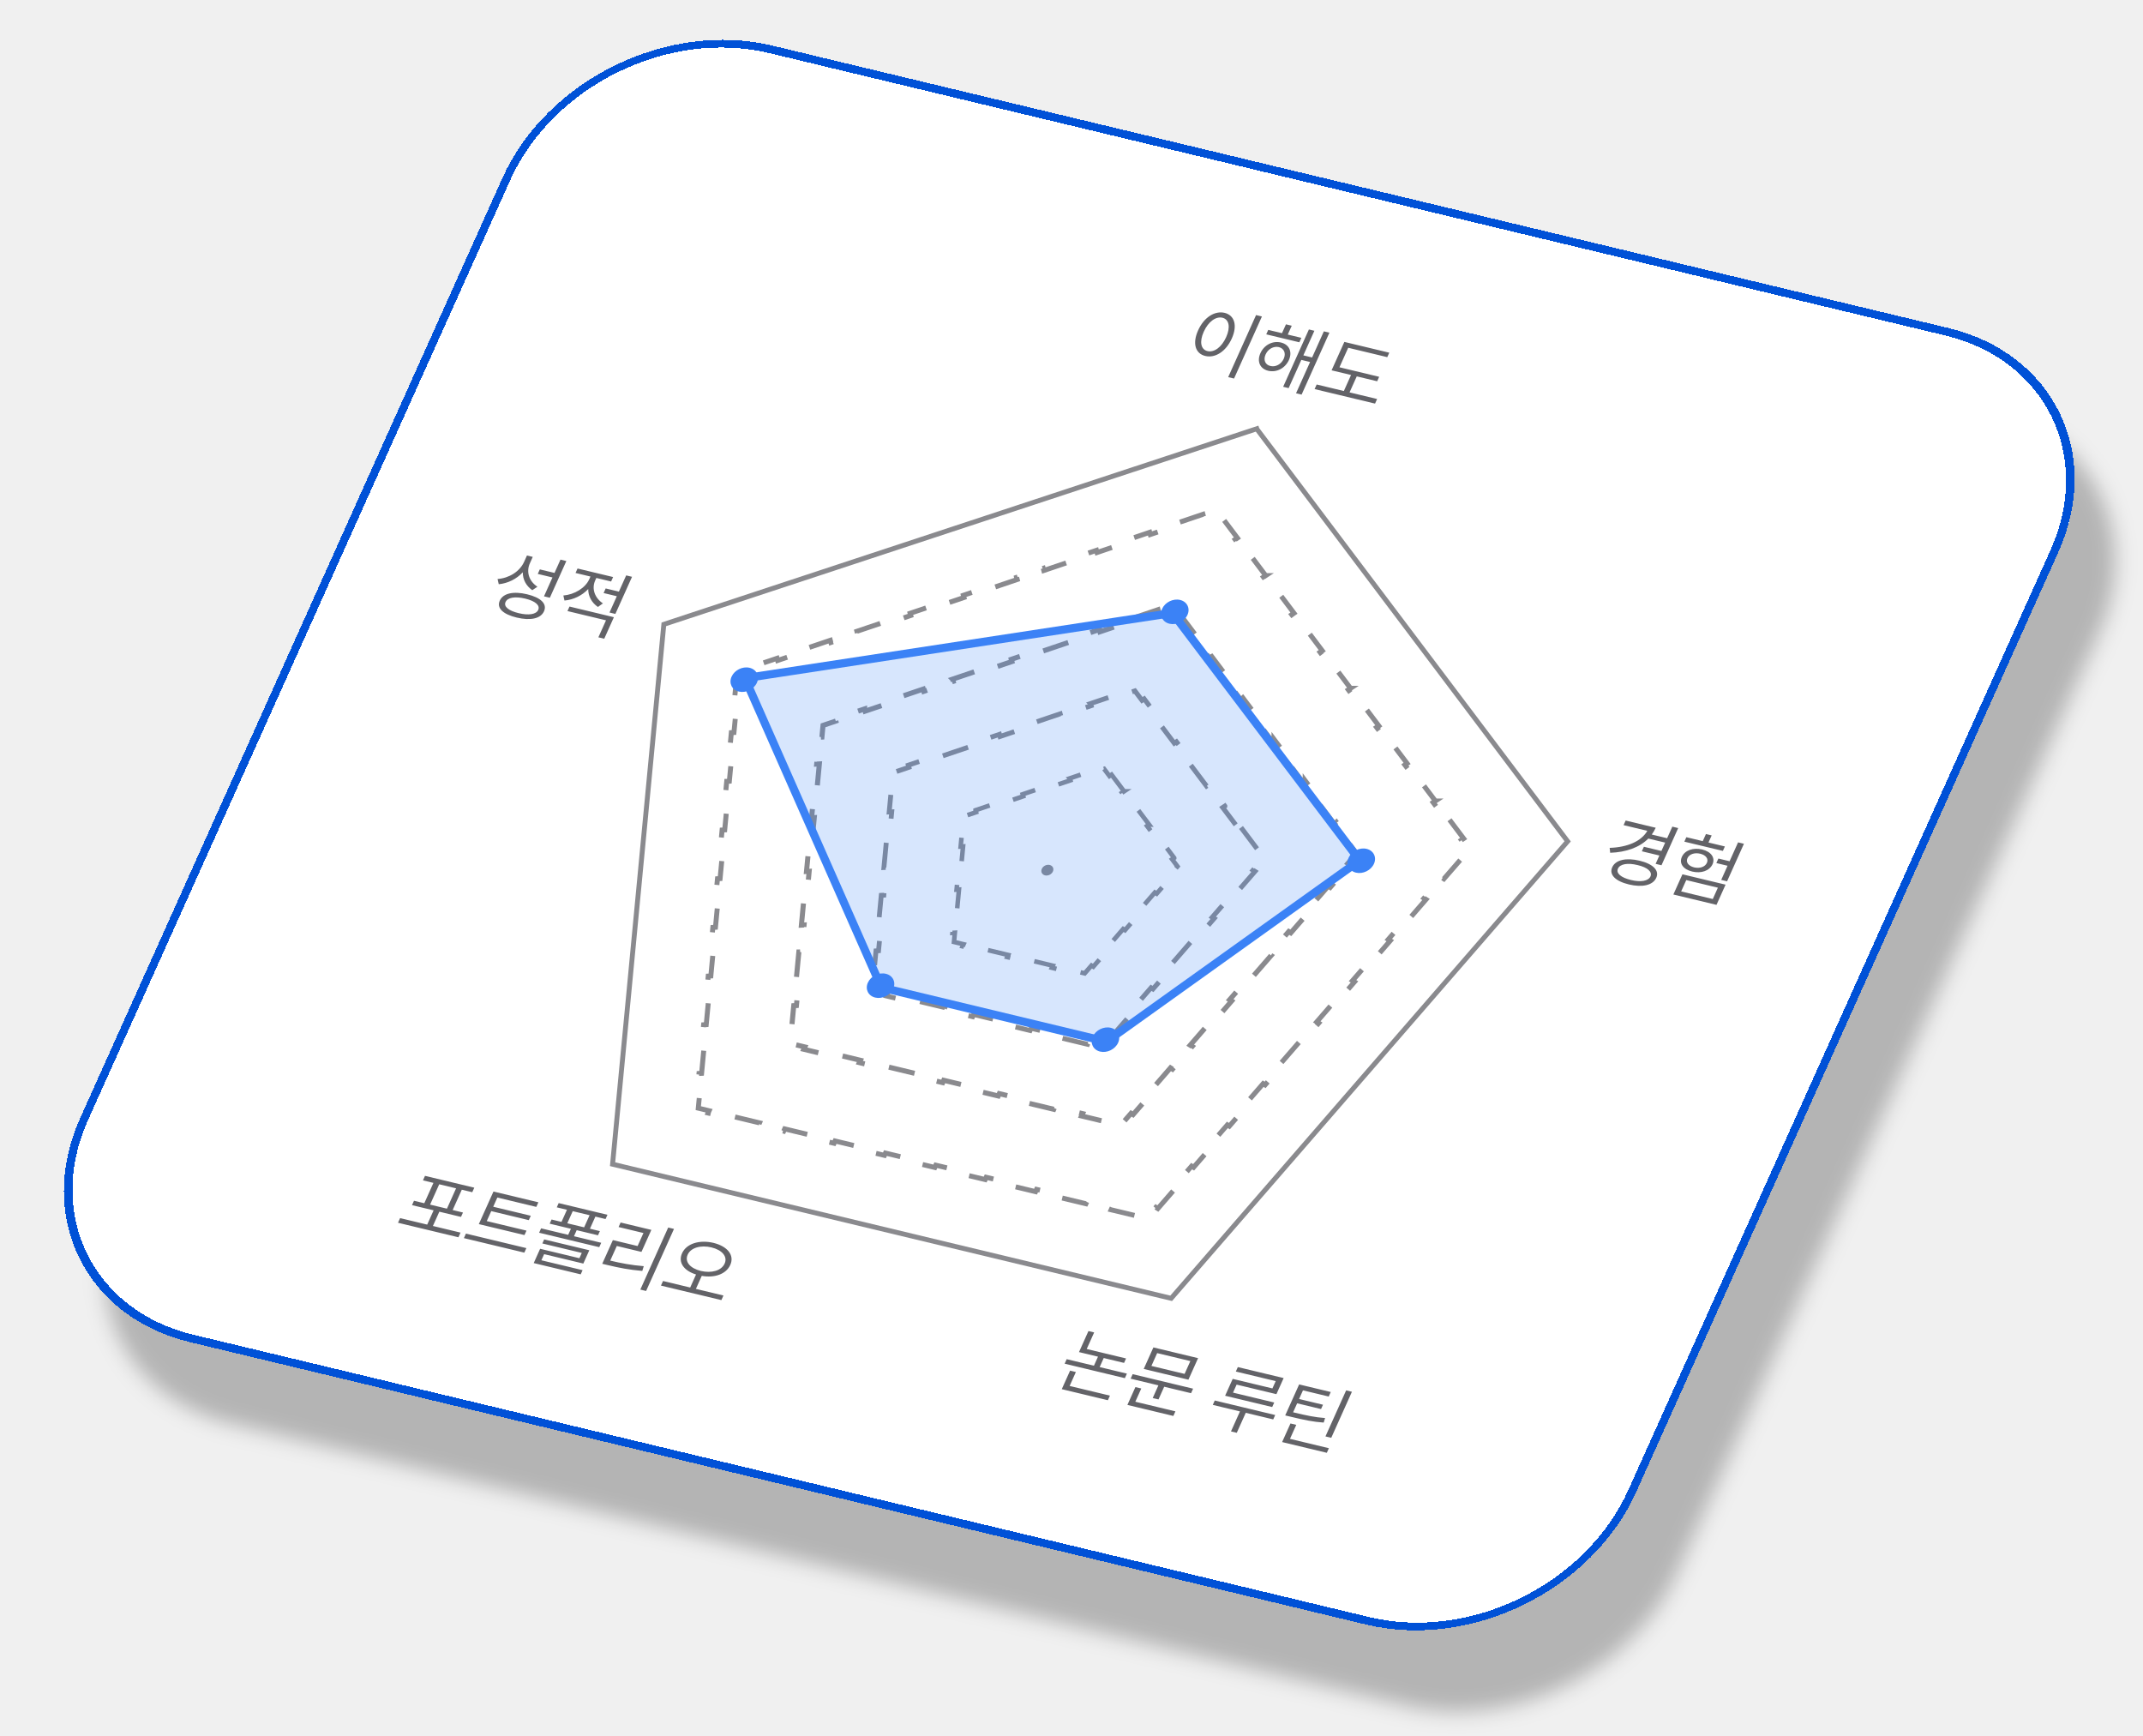
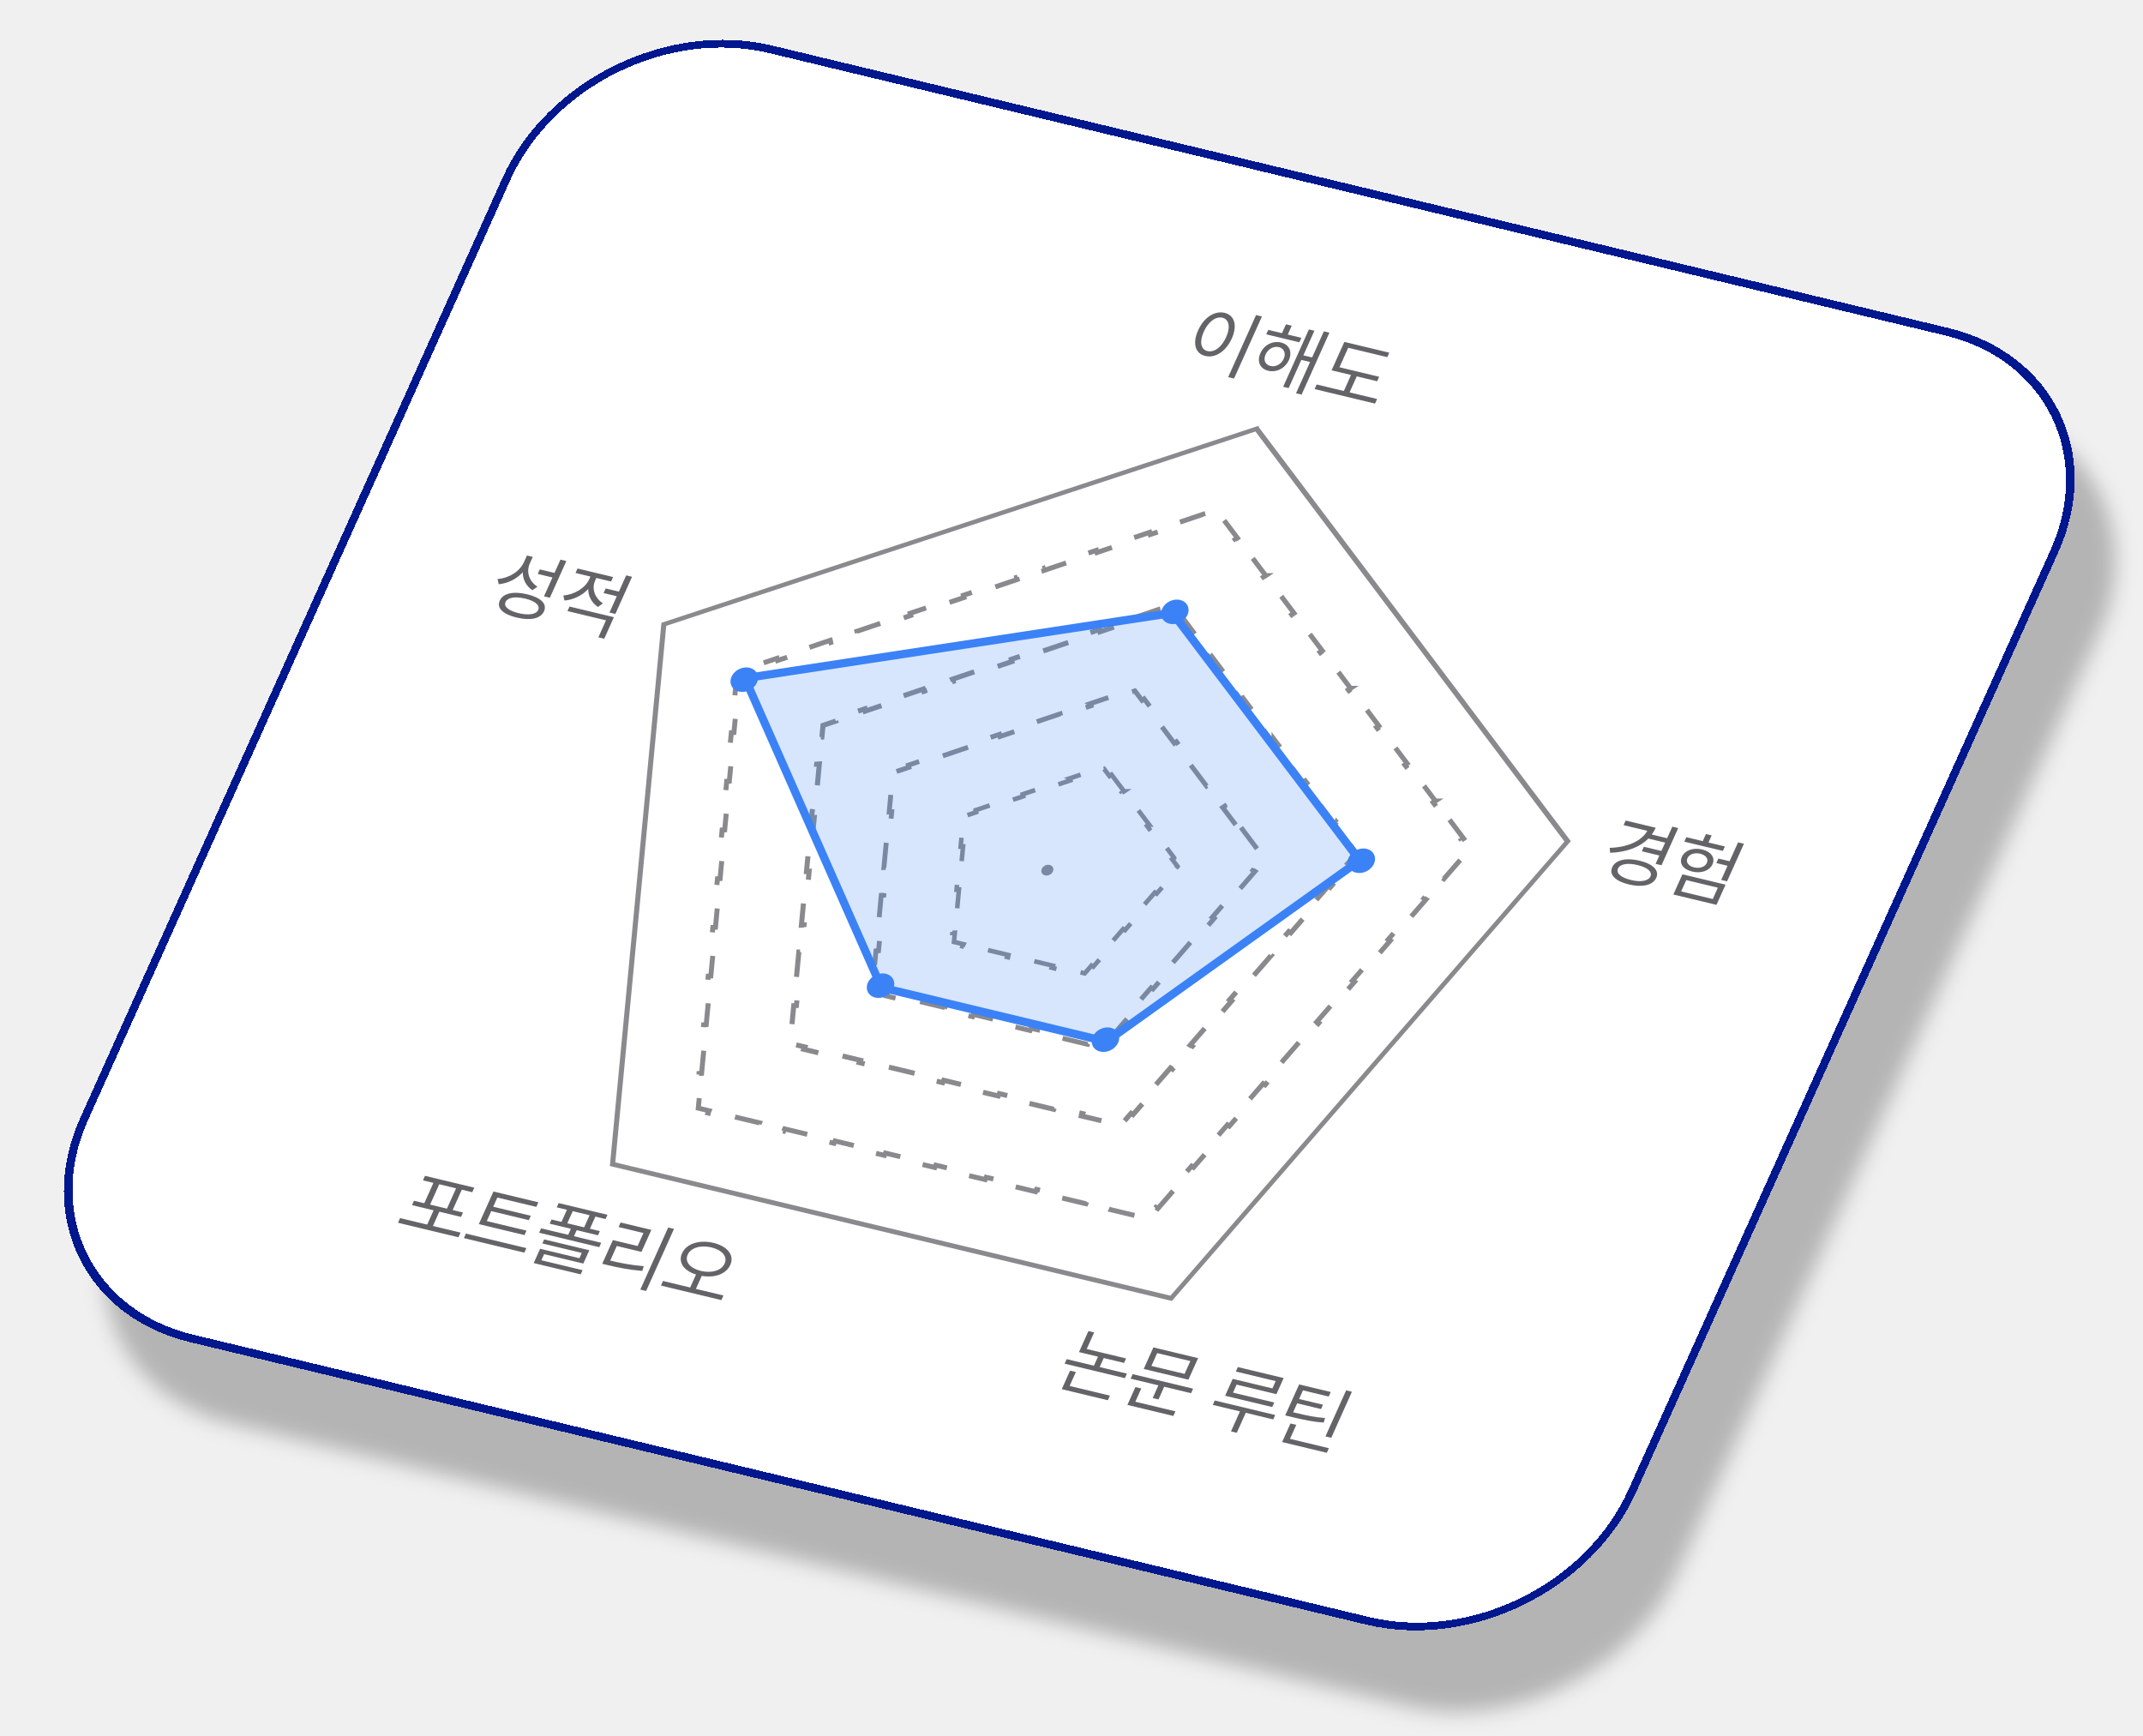
<svg xmlns="http://www.w3.org/2000/svg" width="421" height="341" viewBox="0 0 421 341" fill="none">
-   <g filter="url(#filter0_d_855_4927)">
+   <g filter="url(#filter0_d_1312_3624)">
    <rect width="314.4" height="279.2" rx="38.4" transform="matrix(0.97237 0.233445 -0.409764 0.912192 114.406 0)" fill="white" shape-rendering="crispEdges" />
-     <rect x="0.45" y="0.917" width="312.8" height="277.6" rx="37.6" transform="matrix(0.97237 0.233445 -0.409764 0.912192 114.794 -0.0245931)" stroke="#0051D7" stroke-width="1.6" shape-rendering="crispEdges" />
-     <path d="M247.364 84.066L130.413 122.642L120.343 228.69L230.079 255.035L307.97 165.27L246.922 84.283" stroke="#3C3C43" stroke-opacity="0.6" stroke-width="0.96" />
-     <path d="M284.761 161.03L287.539 164.719L287.1 165.013L288.295 166.6L286.784 168.343L287.172 168.588L283.66 172.636L283.271 172.39L279.759 176.438L280.147 176.684L276.635 180.732L276.247 180.486L272.734 184.533L273.123 184.779L269.61 188.827L269.222 188.581L265.71 192.629L266.098 192.875L262.586 196.922L262.197 196.677L258.685 200.725L259.073 200.971L255.561 205.019L255.173 204.772L251.66 208.82L252.049 209.066L248.536 213.114L248.148 212.868L244.636 216.916L245.024 217.162L241.512 221.21L241.124 220.963L237.611 225.012L238 225.256L234.487 229.305L234.099 229.06L230.587 233.108L230.975 233.353L227.463 237.401L227.074 237.155L225.562 238.897L223.433 238.386L223.233 238.83L218.285 237.643L218.484 237.198L213.536 236.01L213.336 236.455L208.388 235.267L208.588 234.822L203.639 233.634L203.44 234.079L198.492 232.891L198.691 232.446L193.743 231.258L193.543 231.703L188.595 230.515L188.795 230.07L183.846 228.882L183.647 229.327L178.698 228.139L178.898 227.694L173.95 226.506L173.75 226.951L168.801 225.763L169.001 225.318L164.052 224.13L163.853 224.575L158.904 223.387L159.104 222.942L154.156 221.754L153.956 222.199L149.008 221.011L149.208 220.566L144.259 219.378L144.06 219.823L139.111 218.635L139.311 218.19L137.181 217.679L137.377 215.62L136.864 215.649L137.319 210.867L137.83 210.839L138.285 206.056L137.773 206.085L138.226 201.304L138.739 201.274L139.193 196.493L138.681 196.521L139.135 191.739L139.647 191.71L140.101 186.928L139.588 186.958L140.043 182.175L140.556 182.146L141.009 177.364L140.497 177.393L140.95 172.612L141.464 172.582L141.918 167.8L141.405 167.829L141.86 163.047L142.371 163.018L142.826 158.236L142.313 158.266L142.767 153.484L142.768 153.484L143.28 153.454L143.734 148.672L143.222 148.701L143.675 143.92L144.188 143.89L144.642 139.108L144.129 139.138L144.584 134.355L145.097 134.326L145.291 132.268L147.542 131.508L147.425 131.081L152.655 129.314L152.771 129.74L158 127.973L157.884 127.546L163.113 125.779L163.229 126.205L168.459 124.438L168.341 124.011L173.57 122.244L173.687 122.67L178.916 120.903L178.799 120.476L184.028 118.709L184.145 119.136L189.374 117.368L189.257 116.941L194.487 115.174L194.603 115.601L199.832 113.833L199.715 113.406L204.944 111.639L205.06 112.066L210.29 110.298L210.173 109.872L215.402 108.104L215.519 108.531L220.748 106.763L220.631 106.337L225.86 104.569L225.977 104.996L231.205 103.228L231.089 102.802L236.318 101.034L236.434 101.461L238.686 100.699L239.881 102.288L240.32 101.995L243.098 105.685L242.659 105.978L245.437 109.668L245.876 109.375L248.652 113.064L248.653 113.064L248.213 113.357L250.991 117.047L251.43 116.754L254.208 120.443L253.769 120.737L256.547 124.426L256.986 124.133L259.763 127.823L259.324 128.116L262.101 131.806L262.541 131.512L265.318 135.202L265.319 135.202L264.879 135.495L267.657 139.185L268.096 138.892L270.873 142.581L270.434 142.875L273.212 146.564L273.651 146.271L276.429 149.961L275.99 150.254L278.767 153.944L279.207 153.65L281.983 157.34L281.984 157.34L281.544 157.633L284.322 161.323L284.761 161.03Z" stroke="#3C3C43" stroke-opacity="0.6" stroke-width="0.974" stroke-dasharray="5.19 5.19" />
-     <path d="M231.466 121.129L231.915 120.83L231.915 120.829L234.977 124.898L234.978 124.898L234.529 125.197L237.591 129.266L238.04 128.967L238.041 128.966L241.104 133.034L241.104 133.035L240.655 133.334L243.717 137.402L244.166 137.104L244.167 137.103L247.229 141.171L247.229 141.172L246.78 141.471L249.843 145.539L250.292 145.24L250.292 145.239L253.355 149.308L253.355 149.309L252.905 149.608L255.968 153.676L256.417 153.377L256.417 153.376L259.48 157.445L259.48 157.446L259.031 157.745L262.093 161.813L262.543 161.514L262.544 161.513L265.606 165.582L265.605 165.583L265.156 165.882L266.49 167.653L264.804 169.598L265.2 169.848L261.327 174.312L260.931 174.061L257.058 178.525L257.455 178.774L253.582 183.238L253.185 182.988L249.312 187.452L249.709 187.702L245.836 192.164L245.438 191.915L241.567 196.378L241.962 196.628L238.09 201.092L237.693 200.841L233.821 205.305L234.217 205.554L230.344 210.018L229.947 209.768L226.074 214.232L226.471 214.481L222.598 218.944L222.202 218.695L220.514 220.639L218.138 220.068L217.934 220.522L212.478 219.212L212.681 218.758L207.225 217.448L207.021 217.902L201.565 216.592L201.769 216.138L196.312 214.829L196.109 215.282L190.653 213.972L190.856 213.519L185.4 212.209L185.196 212.662L179.74 211.352L179.944 210.899L174.487 209.589L174.284 210.042L168.826 208.732L169.03 208.279L163.574 206.969L163.37 207.422L157.914 206.112L158.118 205.659L155.742 205.088L155.959 202.792L155.437 202.821L155.436 202.821L155.936 197.548L156.459 197.519L156.96 192.245L156.438 192.274L156.938 187.002L156.939 187.002L157.461 186.972L157.962 181.699L157.439 181.729L157.94 176.456L158.463 176.426L158.963 171.154L158.44 171.183L158.941 165.91L159.464 165.881L159.965 160.608L159.442 160.636L159.942 155.364L160.465 155.335L160.966 150.062L160.443 150.091L160.943 144.819L161.467 144.789L161.685 142.491L164.196 141.643L164.077 141.208L164.076 141.207L169.843 139.258L169.843 139.259L169.962 139.694L175.728 137.746L175.608 137.31L175.608 137.309L181.375 135.361L181.494 135.796L187.26 133.848L187.141 133.412L187.14 133.411L192.906 131.463L193.026 131.898L198.791 129.95L198.672 129.515L204.437 127.565L204.438 127.566L204.557 128L210.323 126.052L210.203 125.617L215.969 123.667L215.969 123.668L216.088 124.103L221.855 122.154L221.736 121.719L227.5 119.77L227.621 120.206L230.131 119.356L231.466 121.129Z" stroke="#3C3C43" stroke-opacity="0.6" stroke-width="0.994" stroke-dasharray="5.18 5.18" />
-     <path d="M243.8 162.547L246.97 166.757L246.54 167.044L247.935 168.898L246.17 170.932L246.551 171.173L242.543 175.79L242.163 175.552L238.154 180.17L238.534 180.41L234.526 185.029L234.147 184.79L230.138 189.409L230.518 189.648L226.51 194.268L226.13 194.028L222.122 198.648L222.502 198.887L218.494 203.505L218.114 203.267L216.349 205.301L213.862 204.704L213.667 205.138L208.02 203.783L208.215 203.348L202.569 201.992L202.373 202.427L196.726 201.071L196.922 200.637L191.274 199.281L191.079 199.716L185.432 198.36L185.627 197.925L179.981 196.57L179.786 197.004L174.139 195.649L174.334 195.214L171.847 194.617L172.075 192.214L171.575 192.241L172.092 186.785L172.593 186.757L173.112 181.3L172.61 181.328L173.129 175.87L173.63 175.843L174.148 170.386L173.647 170.413L174.166 164.956L174.667 164.928L175.184 159.472L174.684 159.499L175.201 154.042L175.703 154.015L175.931 151.611L178.559 150.723L178.444 150.306L184.411 148.289L184.526 148.706L190.493 146.689L190.378 146.272L190.378 146.271L196.346 144.255L196.46 144.672L202.427 142.656L202.313 142.238L202.312 142.237L208.28 140.221L208.394 140.638L214.361 138.622L214.247 138.204L214.246 138.203L220.213 136.187L220.214 136.188L220.329 136.604L222.956 135.716L224.352 137.57L224.781 137.284L227.951 141.494L227.522 141.781L230.691 145.991L231.121 145.705L234.291 149.916L234.292 149.916L233.861 150.202L237.031 154.412L237.46 154.126L240.631 158.336L240.631 158.337L240.201 158.623L243.37 162.834L243.8 162.547Z" stroke="#3C3C43" stroke-opacity="0.6" stroke-width="0.953" stroke-dasharray="5.23 5.23" />
-     <path d="M217.962 152.443L218.366 152.174L220.827 155.445L220.828 155.445L220.424 155.714L222.886 158.983L223.289 158.714L225.752 161.984L225.751 161.984L225.347 162.254L227.809 165.523L228.213 165.255L228.214 165.254L230.675 168.523L230.675 168.524L230.271 168.793L231.324 170.192L229.992 171.728L230.349 171.952L227.236 175.54L226.88 175.315L223.766 178.902L224.123 179.128L221.01 182.714L220.653 182.49L217.541 186.077L217.897 186.302L214.785 189.889L214.428 189.664L213.096 191.199L211.219 190.749L211.036 191.157L206.651 190.104L206.834 189.696L202.449 188.643L202.266 189.051L197.88 187.998L198.063 187.59L193.678 186.538L193.495 186.946L189.109 185.893L189.293 185.485L187.415 185.034L187.588 183.22L187.117 183.247L187.519 179.009L187.991 178.982L188.392 174.745L187.923 174.771L187.922 174.771L188.324 170.533L188.795 170.506L189.198 166.268L188.727 166.294L189.13 162.057L189.6 162.03L189.771 160.216L191.755 159.547L191.648 159.155L191.648 159.154L196.281 157.588L196.282 157.589L196.389 157.98L201.024 156.414L200.916 156.022L205.55 154.454L205.551 154.455L205.658 154.847L210.292 153.281L210.185 152.889L210.184 152.888L214.819 151.323L214.927 151.715L216.909 151.044L217.962 152.443Z" stroke="#3C3C43" stroke-opacity="0.6" stroke-width="0.895" stroke-dasharray="5.12 5.12" />
-     <circle cx="1.12" cy="1.12" r="1.12" transform="matrix(0.97237 0.233445 -0.409764 0.912192 205.128 169.646)" fill="#3C3C43" fill-opacity="0.6" />
-     <path d="M247.91 62.167L242.433 74.359L241.281 74.082L246.758 61.891L247.91 62.167ZM240.587 61.455C242.506 61.931 243.154 63.906 241.992 66.492C240.831 69.078 238.707 70.387 236.782 69.925C234.842 69.459 234.209 67.488 235.37 64.902C236.532 62.316 238.641 61.003 240.587 61.455ZM240.156 62.413C238.852 62.115 237.37 63.184 236.479 65.168C235.588 67.152 235.914 68.656 237.212 68.967C238.51 69.279 239.993 68.21 240.884 66.226C241.775 64.242 241.448 62.738 240.156 62.413ZM255.656 66.362L255.263 67.237L248.758 65.676L249.151 64.8L251.849 65.448L252.63 63.71L253.768 63.983L252.987 65.721L255.656 66.362ZM251.641 67.277C253.275 67.67 253.926 69.099 253.215 70.717C252.469 72.342 250.78 73.225 249.146 72.833C247.527 72.444 246.883 71.001 247.614 69.373C248.339 67.758 250.022 66.889 251.641 67.277ZM251.236 68.18C250.209 67.949 249.114 68.55 248.635 69.618C248.149 70.699 248.543 71.657 249.57 71.889C250.6 72.151 251.708 71.553 252.194 70.472C252.673 69.405 252.265 68.443 251.236 68.18ZM261.168 65.35L255.704 77.515L254.61 77.252L257.37 71.108L255.649 70.695L253.159 76.237L252.08 75.978L257.138 64.717L258.218 64.976L256.048 69.806L257.769 70.219L260.074 65.088L261.168 65.35ZM270.944 74.019L270.551 74.894L266.54 73.931L265.126 77.079L270.538 78.378L270.132 79.281L258.259 76.43L258.665 75.527L264.003 76.809L265.417 73.662L261.595 72.744L264.103 67.162L272.927 69.28L272.534 70.156L264.862 68.314L263.141 72.145L270.944 74.019Z" fill="#3C3C43" fill-opacity="0.8" />
-     <path d="M329.688 162.66L326.405 169.967L325.253 169.69L325.991 168.048L322.548 167.222L322.948 166.332L326.39 167.159L327.128 165.517L323.817 164.722C322.085 166.474 319.443 167.408 316.324 167.516L316.224 166.552C319.753 166.429 322.438 165.255 323.625 163.206L318.958 162.085L319.364 161.182L325.271 162.6C325.056 163.079 324.792 163.523 324.496 163.93L327.515 164.655L328.535 162.383L329.688 162.66ZM322.106 169.071C324.731 169.701 326.03 170.983 325.378 172.433C324.72 173.897 322.635 174.367 320.01 173.737C317.355 173.099 316.071 171.821 316.729 170.357C317.38 168.907 319.451 168.434 322.106 169.071ZM321.718 169.933C319.77 169.45 318.264 169.71 317.852 170.627C317.44 171.543 318.449 172.392 320.403 172.861C322.328 173.323 323.814 173.074 324.24 172.16C324.638 171.24 323.65 170.381 321.718 169.933ZM342.602 165.745L339.289 173.12L338.137 172.844L339.384 170.066L337.182 169.537L337.582 168.648L339.784 169.177L341.45 165.469L342.602 165.745ZM338.994 173.777L337.211 177.745L328.737 175.711L330.52 171.743L338.994 173.777ZM331.27 172.878L330.268 175.108L336.482 176.6L337.484 174.37L331.27 172.878ZM338.859 166.272L338.466 167.147L330.896 165.33L331.289 164.454L334.513 165.228L335.14 163.832L336.263 164.102L335.636 165.498L338.859 166.272ZM334.391 166.866C336.156 167.29 336.996 168.477 336.439 169.753C335.834 171.063 334.207 171.627 332.442 171.204C330.677 170.78 329.825 169.62 330.415 168.307C330.987 167.034 332.626 166.443 334.391 166.866ZM334.016 167.701C332.893 167.431 331.859 167.79 331.509 168.569C331.146 169.377 331.694 170.1 332.811 170.383C333.94 170.639 334.968 170.294 335.33 169.487C335.681 168.707 335.139 167.971 334.016 167.701Z" fill="#3C3C43" fill-opacity="0.8" />
-     <path d="M221.219 266.846L220.826 267.722L216.83 266.763L216.031 268.541L221.383 269.827L220.984 270.716L209.155 267.876L209.555 266.987L214.907 268.272L215.706 266.493L211.973 265.597L213.829 261.464L214.952 261.734L213.489 264.991L221.219 266.846ZM218.052 274.15L217.646 275.053L208.588 272.879L210.223 269.239L211.361 269.512L210.132 272.249L218.052 274.15ZM234.388 272.782L233.989 273.671L228.709 272.404L227.59 274.894L226.453 274.621L227.571 272.131L222.116 270.821L222.516 269.932L234.388 272.782ZM235.369 266.787L233.469 271.015L224.689 268.907L226.588 264.679L235.369 266.787ZM227.33 265.797L226.199 268.315L232.719 269.88L233.85 267.362L227.33 265.797ZM230.916 277.239L230.51 278.142L221.482 275.974L223.055 272.471L224.208 272.748L223.04 275.348L230.916 277.239ZM252.177 270.701L250.757 273.862L242.939 271.985L242.232 273.559L250.327 275.502L249.927 276.391L240.68 274.171L242.168 270.86L249.971 272.733L250.616 271.297L242.784 269.416L243.177 268.541L252.177 270.701ZM250.517 277.958L250.129 278.82L244.733 277.524L242.969 281.451L241.831 281.178L243.595 277.251L238.257 275.969L238.644 275.107L250.517 277.958ZM265.592 273.391L261.529 282.436L260.391 282.163L264.454 273.118L265.592 273.391ZM261.064 284.477L260.659 285.38L251.878 283.272L253.519 279.618L254.657 279.892L253.422 282.642L261.064 284.477ZM261.434 273.439L261.034 274.328L255.973 273.113L255.211 274.81L259.907 275.938L259.526 276.786L254.83 275.658L254.037 277.423C256.801 278.087 258.354 278.407 260.316 278.552L260.046 279.442C258.008 279.302 256.394 278.975 253.535 278.288L252.485 278.036L255.22 271.947L261.434 273.439Z" fill="#3C3C43" fill-opacity="0.8" />
-     <path d="M90.474 242.127L90.062 243.044L78.189 240.193L78.601 239.277L83.925 240.555L85.185 237.75L80.941 236.731L81.328 235.869L83.355 236.355L85.15 232.36L83.093 231.866L83.493 230.977L93.178 233.302L92.778 234.191L90.722 233.698L88.927 237.693L90.954 238.18L90.567 239.042L86.308 238.019L85.048 240.824L90.474 242.127ZM84.493 236.629L87.804 237.423L89.598 233.428L86.287 232.633L84.493 236.629ZM103.431 241.736L103.037 242.612L94.067 240.458L96.944 234.055L105.768 236.173L105.362 237.076L97.705 235.238L96.894 237.044L104.274 238.816L103.887 239.678L96.506 237.906L95.627 239.863L103.431 241.736ZM103.407 245.171L103.007 246.061L91.134 243.21L91.534 242.321L103.407 245.171ZM119.337 238.627L118.963 239.462L116.964 238.982L115.895 241.363L117.849 241.832L117.481 242.653L113.294 241.648L112.76 242.839L118.113 244.124L117.725 244.986L105.911 242.15L106.298 241.288L111.622 242.566L112.157 241.375L107.985 240.374L108.354 239.553L110.309 240.022L111.378 237.641L109.38 237.161L109.755 236.327L119.337 238.627ZM115.772 245.593L114.598 248.207L106.897 246.358L106.356 247.562L114.451 249.505L114.082 250.326L104.85 248.11L106.11 245.305L113.825 247.157L114.293 246.117L106.548 244.258L106.904 243.464L115.772 245.593ZM111.446 240.295L114.757 241.09L115.827 238.709L112.516 237.914L111.446 240.295ZM132.408 241.402L126.931 253.593L125.794 253.32L131.27 241.128L132.408 241.402ZM127.96 241.592L126.017 245.916L121.175 244.753L119.884 247.626C122.035 248.143 123.993 248.514 126.469 248.722L126.18 249.653C123.628 249.435 121.623 249.044 119.391 248.508L118.312 248.249L120.401 243.597L125.258 244.763L126.408 242.205L121.522 241.031L121.921 240.142L127.96 241.592ZM140.161 244.142C142.911 244.818 144.33 246.553 143.469 248.468C142.655 250.281 140.393 251.072 137.863 250.624L136.714 253.183L142.125 254.482L141.719 255.385L129.847 252.535L130.252 251.631L135.591 252.913L136.74 250.354C134.35 249.614 133.177 247.998 133.988 246.192C134.849 244.277 137.398 243.494 140.161 244.142ZM139.761 245.031C137.661 244.527 135.712 245.09 135.097 246.458C134.464 247.868 135.59 249.138 137.684 249.656C139.79 250.147 141.727 249.611 142.361 248.202C142.975 246.834 141.862 245.536 139.761 245.031Z" fill="#3C3C43" fill-opacity="0.8" />
-     <path d="M104.113 110.611C103.318 112.346 103.942 114.193 105.583 115.254L104.566 115.935C103.364 115.085 102.683 113.83 102.707 112.411C101.491 113.733 99.792 114.584 97.982 114.763L97.749 113.737C100.042 113.56 102.094 112.264 102.957 110.379L103.523 109.12L104.66 109.394L104.113 110.611ZM111.26 110.205L108.021 117.416L106.869 117.139L108.534 113.431L105.646 112.738L106.046 111.848L108.934 112.542L110.108 109.928L111.26 110.205ZM103.558 116.739C106.257 117.386 107.53 118.617 106.872 120.081C106.221 121.531 104.204 121.956 101.505 121.309C98.807 120.661 97.528 119.444 98.179 117.994C98.837 116.53 100.86 116.091 103.558 116.739ZM103.177 117.587C101.194 117.111 99.708 117.36 99.317 118.267C98.909 119.139 99.909 119.97 101.893 120.447C103.876 120.923 105.341 120.683 105.735 119.808C106.14 118.905 105.161 118.063 103.177 117.587ZM116.918 114.049C116.205 115.636 116.827 117.453 118.446 118.524L117.467 119.229C116.223 118.384 115.55 117.094 115.558 115.709C114.367 116.976 112.667 117.811 110.891 117.968L110.674 116.977C112.874 116.792 114.991 115.497 115.759 113.786L115.999 113.253L113.067 112.549L113.461 111.673L120.447 113.35L120.054 114.226L117.151 113.529L116.918 114.049ZM120.603 121.24L118.704 125.468L117.552 125.191L119.052 121.853L111.482 120.035L111.881 119.146L120.603 121.24ZM124.168 113.304L120.892 120.597L119.74 120.32L121.178 117.118L118.582 116.495L118.988 115.592L121.584 116.215L123.016 113.027L124.168 113.304Z" fill="#3C3C43" fill-opacity="0.8" />
-     <path d="M146.343 133.221L230.351 120.405L267.119 169.008L217.351 204.597L173.166 193.989L146.343 133.221Z" fill="#3B82F6" fill-opacity="0.2" stroke="#3B82F6" stroke-width="1.6" />
+     <rect x="0.45" y="0.917" width="312.8" height="277.6" rx="37.6" transform="matrix(0.97237 0.233445 -0.409764 0.912192 114.794 -0.0245931)" stroke="#00178E" stroke-width="1.6" shape-rendering="crispEdges" />
+     <path d="M130.412 122.642L130.301 122.22L129.938 122.34L129.907 122.671L130.412 122.642ZM120.342 228.69L119.837 228.718L119.806 229.046L120.145 229.128L120.342 228.69ZM230.078 255.035L229.882 255.473L230.221 255.554L230.461 255.277L230.078 255.035ZM307.969 165.27L308.352 165.512L308.593 165.234L308.403 164.981L307.969 165.27ZM130.412 122.642L130.523 123.063L247.474 84.487L247.363 84.066L247.252 83.644L130.301 122.22L130.412 122.642ZM120.342 228.69L120.846 228.661L130.916 122.613L130.412 122.642L129.907 122.671L119.837 228.718L120.342 228.69ZM230.078 255.035L230.275 254.597L120.538 228.252L120.342 228.69L120.145 229.128L229.882 255.473L230.078 255.035ZM246.921 84.283L246.488 84.571L307.536 165.558L307.969 165.27L308.403 164.981L247.354 83.994L246.921 84.283ZM307.969 165.27L307.586 165.028L229.695 254.793L230.078 255.035L230.461 255.277L308.352 165.512L307.969 165.27Z" fill="#3C3C43" fill-opacity="0.6" />
+     <path d="M284.76 161.03L287.538 164.719L287.099 165.013L288.294 166.6L286.783 168.343L287.171 168.588L283.659 172.636L283.27 172.39L279.758 176.438L280.147 176.684L276.634 180.732L276.246 180.486L272.733 184.533L273.122 184.779L269.61 188.827L269.221 188.581L265.709 192.629L266.097 192.875L262.585 196.922L262.196 196.677L258.684 200.725L259.073 200.971L255.56 205.019L255.172 204.772L251.659 208.82L252.048 209.066L248.536 213.114L248.147 212.868L244.635 216.916L245.023 217.162L241.511 221.21L241.123 220.963L237.61 225.012L237.999 225.256L234.486 229.305L234.098 229.06L230.586 233.108L230.974 233.353L227.462 237.401L227.073 237.155L225.561 238.897L223.432 238.386L223.232 238.83L218.284 237.643L218.483 237.198L213.535 236.01L213.335 236.455L208.387 235.267L208.587 234.822L203.638 233.634L203.439 234.079L198.491 232.891L198.69 232.446L193.742 231.258L193.542 231.703L188.594 230.515L188.794 230.07L183.845 228.882L183.646 229.327L178.697 228.139L178.897 227.694L173.949 226.506L173.749 226.951L168.8 225.763L169 225.318L164.051 224.13L163.852 224.575L158.903 223.387L159.103 222.942L154.155 221.754L153.955 222.199L149.007 221.011L149.207 220.566L144.258 219.378L144.059 219.823L139.11 218.635L139.31 218.19L137.18 217.679L137.376 215.62L136.863 215.649L137.318 210.867L137.829 210.839L138.284 206.056L137.772 206.085L138.225 201.304L138.738 201.274L139.192 196.493L138.68 196.521L139.134 191.739L139.646 191.71L140.1 186.928L139.587 186.958L140.042 182.175L140.555 182.146L141.008 177.364L140.496 177.393L140.95 172.612L141.463 172.582L141.917 167.8L141.404 167.829L141.859 163.047L142.37 163.018L142.825 158.236L142.312 158.266L142.766 153.484L142.767 153.484L143.279 153.454L143.733 148.672L143.221 148.701L143.674 143.92L144.187 143.89L144.641 139.108L144.128 139.138L144.583 134.355L145.096 134.326L145.29 132.268L147.541 131.508L147.425 131.081L152.654 129.314L152.77 129.74L157.999 127.973L157.883 127.546L163.112 125.779L163.228 126.205L168.458 124.438L168.34 124.011L173.569 122.244L173.686 122.67L178.915 120.903L178.798 120.476L184.027 118.709L184.144 119.136L189.373 117.368L189.257 116.941L194.486 115.174L194.602 115.601L199.831 113.833L199.714 113.406L204.943 111.639L205.059 112.066L210.289 110.298L210.172 109.872L215.401 108.104L215.518 108.531L220.747 106.763L220.63 106.337L225.859 104.569L225.976 104.996L231.204 103.228L231.088 102.802L236.317 101.034L236.433 101.461L238.685 100.699L239.88 102.288L240.319 101.995L243.097 105.685L242.658 105.978L245.436 109.668L245.875 109.375L248.651 113.064L248.652 113.064L248.212 113.357L250.99 117.047L251.429 116.754L254.207 120.443L253.768 120.737L256.546 124.426L256.985 124.133L259.762 127.823L259.323 128.116L262.1 131.806L262.54 131.512L265.317 135.202L265.318 135.202L264.878 135.495L267.656 139.185L268.095 138.892L270.872 142.581L270.433 142.875L273.211 146.564L273.65 146.271L276.428 149.961L275.989 150.254L278.766 153.944L279.206 153.65L281.982 157.34L281.983 157.34L281.543 157.633L284.321 161.323L284.76 161.03Z" stroke="#3C3C43" stroke-opacity="0.6" stroke-width="0.974" stroke-dasharray="5.19 5.19" />
+     <path d="M231.465 121.129L231.914 120.83L231.915 120.829L234.976 124.898L234.977 124.898L234.528 125.197L237.59 129.266L238.039 128.967L238.04 128.966L241.103 133.034L241.103 133.035L240.654 133.334L243.716 137.402L244.165 137.104L244.166 137.103L247.228 141.171L247.228 141.172L246.779 141.471L249.842 145.539L250.291 145.24L250.291 145.239L253.354 149.308L253.354 149.309L252.904 149.608L255.967 153.676L256.416 153.377L256.417 153.376L259.479 157.445L259.479 157.446L259.03 157.745L262.092 161.813L262.542 161.514L262.543 161.513L265.605 165.582L265.604 165.583L265.155 165.882L266.489 167.653L264.803 169.598L265.199 169.848L261.326 174.312L260.93 174.061L257.057 178.525L257.454 178.774L253.581 183.238L253.184 182.988L249.311 187.452L249.708 187.702L245.835 192.164L245.438 191.915L241.566 196.378L241.961 196.628L238.089 201.092L237.692 200.841L233.82 205.305L234.216 205.554L230.343 210.018L229.947 209.768L226.073 214.232L226.47 214.481L222.597 218.944L222.201 218.695L220.513 220.639L218.137 220.068L217.933 220.522L212.477 219.212L212.68 218.758L207.224 217.448L207.02 217.902L201.564 216.592L201.768 216.138L196.311 214.829L196.108 215.282L190.652 213.972L190.855 213.519L185.399 212.209L185.195 212.662L179.739 211.352L179.943 210.899L174.486 209.589L174.283 210.042L168.825 208.732L169.029 208.279L163.573 206.969L163.369 207.422L157.913 206.112L158.117 205.659L155.741 205.088L155.958 202.792L155.436 202.821L155.435 202.821L155.935 197.548L156.459 197.519L156.959 192.245L156.437 192.274L156.937 187.002L156.938 187.002L157.46 186.972L157.961 181.699L157.438 181.729L157.939 176.456L158.462 176.426L158.962 171.154L158.439 171.183L158.941 165.91L159.463 165.881L159.964 160.608L159.441 160.636L159.941 155.364L160.464 155.335L160.965 150.062L160.442 150.091L160.942 144.819L161.466 144.789L161.684 142.491L164.195 141.643L164.076 141.208L164.075 141.207L169.842 139.258L169.842 139.259L169.961 139.694L175.727 137.746L175.607 137.31L175.607 137.309L181.374 135.361L181.493 135.796L187.259 133.848L187.14 133.412L187.139 133.411L192.905 131.463L193.025 131.898L198.79 129.95L198.671 129.515L204.436 127.565L204.437 127.566L204.556 128L210.322 126.052L210.202 125.617L215.968 123.667L215.968 123.668L216.087 124.103L221.854 122.154L221.735 121.719L227.5 119.77L227.62 120.206L230.131 119.356L231.465 121.129Z" stroke="#3C3C43" stroke-opacity="0.6" stroke-width="0.994" stroke-dasharray="5.18 5.18" />
+     <path d="M243.799 162.547L246.969 166.757L246.539 167.044L247.934 168.898L246.169 170.932L246.55 171.173L242.542 175.79L242.162 175.552L238.154 180.17L238.533 180.41L234.525 185.029L234.146 184.79L230.137 189.409L230.517 189.648L226.509 194.268L226.129 194.028L222.121 198.648L222.501 198.887L218.493 203.505L218.113 203.267L216.348 205.301L213.861 204.704L213.666 205.138L208.019 203.783L208.214 203.348L202.568 201.992L202.372 202.427L196.725 201.071L196.921 200.637L191.273 199.281L191.078 199.716L185.431 198.36L185.626 197.925L179.98 196.57L179.785 197.004L174.138 195.649L174.333 195.214L171.846 194.617L172.074 192.214L171.574 192.241L172.091 186.785L172.592 186.757L173.111 181.3L172.609 181.328L173.128 175.87L173.629 175.843L174.147 170.386L173.646 170.413L174.165 164.956L174.666 164.928L175.183 159.472L174.683 159.499L175.2 154.042L175.702 154.015L175.93 151.611L178.558 150.723L178.443 150.306L184.41 148.289L184.525 148.706L190.492 146.689L190.377 146.272L190.377 146.271L196.345 144.255L196.459 144.672L202.426 142.656L202.312 142.238L202.311 142.237L208.279 140.221L208.393 140.638L214.36 138.622L214.246 138.204L214.245 138.203L220.212 136.187L220.213 136.188L220.328 136.604L222.955 135.716L224.351 137.57L224.78 137.284L227.95 141.494L227.521 141.781L230.691 145.991L231.12 145.705L234.29 149.916L234.291 149.916L233.86 150.202L237.03 154.412L237.459 154.126L240.63 158.336L240.63 158.337L240.2 158.623L243.369 162.834L243.799 162.547Z" stroke="#3C3C43" stroke-opacity="0.6" stroke-width="0.953" stroke-dasharray="5.23 5.23" />
+     <path d="M217.961 152.443L218.365 152.174L220.826 155.445L220.827 155.445L220.423 155.714L222.885 158.983L223.288 158.714L225.751 161.984L225.75 161.984L225.346 162.254L227.808 165.523L228.212 165.255L228.213 165.254L230.674 168.523L230.674 168.524L230.27 168.793L231.323 170.192L229.991 171.728L230.348 171.952L227.235 175.54L226.879 175.315L223.765 178.902L224.123 179.128L221.009 182.714L220.652 182.49L217.54 186.077L217.896 186.302L214.784 189.889L214.427 189.664L213.095 191.199L211.218 190.749L211.035 191.157L206.65 190.104L206.833 189.696L202.448 188.643L202.265 189.051L197.879 187.998L198.062 187.59L193.677 186.538L193.494 186.946L189.108 185.893L189.292 185.485L187.414 185.034L187.587 183.22L187.116 183.247L187.518 179.009L187.99 178.982L188.391 174.745L187.922 174.771L187.921 174.771L188.323 170.533L188.794 170.506L189.197 166.268L188.726 166.294L189.129 162.057L189.599 162.03L189.77 160.216L191.754 159.547L191.647 159.155L191.647 159.154L196.28 157.588L196.281 157.589L196.388 157.98L201.023 156.414L200.915 156.022L205.549 154.454L205.55 154.455L205.657 154.847L210.291 153.281L210.184 152.889L210.183 152.888L214.818 151.323L214.926 151.715L216.908 151.044L217.961 152.443Z" stroke="#3C3C43" stroke-opacity="0.6" stroke-width="0.895" stroke-dasharray="5.12 5.12" />
+     <circle cx="1.12" cy="1.12" r="1.12" transform="matrix(0.97237 0.233445 -0.409764 0.912192 205.127 169.646)" fill="#3C3C43" fill-opacity="0.6" />
+     <path d="M247.91 62.166L242.433 74.357L241.281 74.08L246.758 61.889L247.91 62.166ZM240.587 61.453C242.506 61.929 243.154 63.904 241.992 66.49C240.831 69.076 238.707 70.385 236.782 69.923C234.842 69.457 234.209 67.486 235.37 64.9C236.532 62.314 238.641 61.001 240.587 61.453ZM240.156 62.411C238.852 62.113 237.37 63.182 236.479 65.166C235.588 67.15 235.914 68.654 237.212 68.965C238.51 69.277 239.993 68.208 240.884 66.224C241.775 64.24 241.448 62.736 240.156 62.411ZM255.656 66.36L255.263 67.235L248.758 65.674L249.151 64.798L251.849 65.446L252.63 63.708L253.768 63.981L252.987 65.719L255.656 66.36ZM251.641 67.275C253.275 67.668 253.926 69.097 253.215 70.715C252.469 72.34 250.78 73.223 249.146 72.831C247.527 72.442 246.883 70.999 247.614 69.371C248.339 67.756 250.022 66.887 251.641 67.275ZM251.236 68.179C250.209 67.947 249.114 68.549 248.635 69.616C248.149 70.697 248.543 71.655 249.57 71.887C250.6 72.149 251.708 71.551 252.194 70.47C252.673 69.403 252.265 68.441 251.236 68.179ZM261.168 65.349L255.704 77.513L254.61 77.25L257.37 71.106L255.649 70.693L253.159 76.235L252.08 75.976L257.138 64.715L258.218 64.974L256.048 69.804L257.769 70.217L260.074 65.086L261.168 65.349ZM270.944 74.017L270.551 74.892L266.54 73.93L265.126 77.076L270.538 78.376L270.132 79.279L258.259 76.428L258.665 75.525L264.003 76.807L265.417 73.66L261.595 72.742L264.103 67.16L272.927 69.278L272.534 70.154L264.862 68.312L263.141 72.143L270.944 74.017Z" fill="#3C3C43" fill-opacity="0.8" />
+     <path d="M329.687 162.66L326.404 169.967L325.252 169.69L325.99 168.048L322.548 167.222L322.947 166.332L326.389 167.159L327.127 165.517L323.816 164.722C322.084 166.474 319.442 167.408 316.323 167.516L316.223 166.552C319.753 166.429 322.437 165.255 323.624 163.206L318.957 162.085L319.363 161.182L325.27 162.6C325.055 163.079 324.791 163.523 324.495 163.93L327.514 164.655L328.534 162.383L329.687 162.66ZM322.105 169.071C324.73 169.701 326.029 170.983 325.377 172.433C324.719 173.897 322.634 174.367 320.009 173.737C317.354 173.099 316.07 171.821 316.728 170.357C317.379 168.907 319.45 168.434 322.105 169.071ZM321.717 169.933C319.769 169.45 318.263 169.71 317.851 170.627C317.439 171.543 318.448 172.392 320.402 172.861C322.327 173.323 323.813 173.074 324.239 172.16C324.637 171.24 323.649 170.381 321.717 169.933ZM342.601 165.745L339.288 173.12L338.136 172.844L339.383 170.066L337.181 169.537L337.581 168.648L339.783 169.177L341.449 165.469L342.601 165.745ZM338.993 173.777L337.211 177.745L328.736 175.711L330.519 171.743L338.993 173.777ZM331.269 172.878L330.267 175.108L336.481 176.6L337.483 174.37L331.269 172.878ZM338.858 166.272L338.465 167.147L330.895 165.33L331.288 164.454L334.512 165.228L335.139 163.832L336.262 164.102L335.635 165.498L338.858 166.272ZM334.39 166.866C336.155 167.29 336.995 168.477 336.438 169.753C335.833 171.063 334.206 171.627 332.441 171.204C330.676 170.78 329.824 169.62 330.414 168.307C330.986 167.034 332.625 166.443 334.39 166.866ZM334.015 167.701C332.892 167.431 331.858 167.79 331.508 168.569C331.145 169.377 331.693 170.1 332.81 170.383C333.939 170.639 334.967 170.294 335.329 169.487C335.68 168.707 335.138 167.971 334.015 167.701Z" fill="#3C3C43" fill-opacity="0.8" />
+     <path d="M221.219 266.845L220.826 267.72L216.83 266.761L216.031 268.54L221.383 269.825L220.984 270.714L209.155 267.874L209.555 266.985L214.907 268.27L215.706 266.491L211.973 265.595L213.829 261.462L214.952 261.732L213.489 264.989L221.219 266.845ZM218.052 274.148L217.646 275.051L208.588 272.877L210.223 269.237L211.361 269.51L210.132 272.247L218.052 274.148ZM234.388 272.78L233.989 273.67L228.709 272.402L227.59 274.892L226.453 274.619L227.571 272.129L222.116 270.819L222.516 269.93L234.388 272.78ZM235.369 266.785L233.469 271.013L224.689 268.905L226.588 264.677L235.369 266.785ZM227.33 265.795L226.199 268.313L232.719 269.878L233.85 267.36L227.33 265.795ZM230.916 277.237L230.51 278.14L221.482 275.972L223.055 272.47L224.208 272.746L223.04 275.346L230.916 277.237ZM252.177 270.699L250.757 273.86L242.939 271.983L242.232 273.557L250.327 275.5L249.927 276.389L240.68 274.169L242.168 270.858L249.971 272.732L250.616 271.295L242.784 269.414L243.177 268.539L252.177 270.699ZM250.517 277.956L250.129 278.818L244.733 277.522L242.969 281.449L241.831 281.176L243.595 277.249L238.257 275.967L238.644 275.105L250.517 277.956ZM265.592 273.389L261.529 282.434L260.391 282.161L264.454 273.116L265.592 273.389ZM261.064 284.475L260.659 285.378L251.878 283.27L253.519 279.616L254.657 279.89L253.422 282.64L261.064 284.475ZM261.434 273.437L261.034 274.326L255.973 273.111L255.211 274.808L259.907 275.936L259.526 276.784L254.83 275.656L254.037 277.421C256.801 278.085 258.354 278.405 260.316 278.55L260.046 279.44C258.008 279.3 256.394 278.973 253.535 278.286L252.485 278.034L255.22 271.945L261.434 273.437Z" fill="#3C3C43" fill-opacity="0.8" />
+     <path d="M90.474 242.125L90.062 243.042L78.189 240.191L78.601 239.275L83.925 240.553L85.185 237.748L80.941 236.729L81.328 235.867L83.355 236.353L85.15 232.358L83.093 231.864L83.493 230.975L93.178 233.3L92.778 234.189L90.722 233.696L88.927 237.691L90.954 238.178L90.567 239.04L86.308 238.017L85.048 240.822L90.474 242.125ZM84.493 236.627L87.804 237.421L89.598 233.426L86.287 232.631L84.493 236.627ZM103.431 241.734L103.037 242.61L94.067 240.456L96.944 234.053L105.768 236.171L105.362 237.074L97.705 235.236L96.894 237.042L104.274 238.814L103.887 239.676L96.506 237.904L95.627 239.861L103.431 241.734ZM103.407 245.169L103.007 246.059L91.134 243.208L91.534 242.319L103.407 245.169ZM119.337 238.625L118.963 239.46L116.964 238.98L115.895 241.361L117.849 241.83L117.481 242.651L113.294 241.646L112.76 242.837L118.113 244.122L117.725 244.984L105.911 242.148L106.298 241.286L111.622 242.564L112.157 241.373L107.985 240.372L108.354 239.551L110.309 240.02L111.378 237.639L109.38 237.16L109.755 236.325L119.337 238.625ZM115.772 245.591L114.598 248.205L106.897 246.356L106.356 247.56L114.451 249.503L114.082 250.324L104.85 248.108L106.11 245.303L113.825 247.155L114.293 246.115L106.548 244.256L106.904 243.462L115.772 245.591ZM111.446 240.293L114.757 241.088L115.827 238.707L112.516 237.912L111.446 240.293ZM132.408 241.4L126.931 253.591L125.794 253.318L131.27 241.126L132.408 241.4ZM127.96 241.59L126.017 245.914L121.175 244.751L119.884 247.624C122.035 248.141 123.993 248.512 126.469 248.72L126.18 249.651C123.628 249.433 121.623 249.042 119.391 248.507L118.312 248.247L120.401 243.595L125.258 244.761L126.408 242.203L121.522 241.029L121.921 240.14L127.96 241.59ZM140.161 244.14C142.911 244.816 144.33 246.551 143.469 248.466C142.655 250.279 140.393 251.07 137.863 250.622L136.714 253.181L142.125 254.48L141.719 255.383L129.847 252.533L130.252 251.629L135.591 252.911L136.74 250.352C134.35 249.612 133.177 247.996 133.988 246.19C134.849 244.275 137.398 243.492 140.161 244.14ZM139.761 245.03C137.661 244.525 135.712 245.088 135.097 246.456C134.464 247.866 135.59 249.136 137.684 249.654C139.79 250.145 141.727 249.609 142.361 248.2C142.975 246.832 141.862 245.534 139.761 245.03Z" fill="#3C3C43" fill-opacity="0.8" />
+     <path d="M104.112 110.611C103.317 112.346 103.941 114.193 105.582 115.254L104.565 115.935C103.363 115.085 102.682 113.83 102.706 112.411C101.49 113.733 99.791 114.584 97.981 114.763L97.748 113.737C100.041 113.56 102.093 112.264 102.956 110.379L103.522 109.12L104.659 109.394L104.112 110.611ZM111.259 110.205L108.02 117.416L106.868 117.139L108.533 113.431L105.645 112.738L106.045 111.848L108.933 112.542L110.107 109.928L111.259 110.205ZM103.557 116.739C106.256 117.386 107.529 118.617 106.871 120.081C106.22 121.531 104.203 121.956 101.505 121.309C98.806 120.661 97.527 119.444 98.178 117.994C98.836 116.53 100.859 116.091 103.557 116.739ZM103.176 117.587C101.193 117.111 99.707 117.36 99.316 118.267C98.908 119.139 99.908 119.97 101.892 120.447C103.875 120.923 105.34 120.683 105.734 119.808C106.139 118.905 105.16 118.063 103.176 117.587ZM116.917 114.049C116.204 115.636 116.826 117.453 118.445 118.524L117.466 119.229C116.222 118.384 115.549 117.094 115.557 115.709C114.366 116.976 112.666 117.811 110.89 117.968L110.673 116.977C112.873 116.792 114.99 115.497 115.758 113.786L115.998 113.253L113.066 112.549L113.46 111.673L120.446 113.35L120.053 114.226L117.15 113.529L116.917 114.049ZM120.602 121.24L118.703 125.468L117.551 125.191L119.051 121.853L111.481 120.035L111.88 119.146L120.602 121.24ZM124.167 113.304L120.891 120.597L119.739 120.32L121.177 117.118L118.581 116.495L118.987 115.592L121.583 116.215L123.015 113.027L124.167 113.304Z" fill="#3C3C43" fill-opacity="0.8" />
+     <path d="M146.343 133.219L230.351 120.403L267.119 169.006L217.351 204.595L173.166 193.987L146.343 133.219Z" fill="#3B82F6" fill-opacity="0.2" stroke="#3B82F6" stroke-width="1.6" />
    <circle cx="2.56" cy="2.56" r="2.56" transform="matrix(0.97237 0.233445 -0.409764 0.912192 265.99 166.148)" fill="#3B82F6" />
-     <circle cx="2.56" cy="2.56" r="2.56" transform="matrix(0.97237 0.233445 -0.409764 0.912192 229.353 117.254)" fill="#3B82F6" />
-     <circle cx="2.56" cy="2.56" r="2.56" transform="matrix(0.97237 0.233445 -0.409764 0.912192 144.771 130.58)" fill="#3B82F6" />
-     <circle cx="2.56" cy="2.56" r="2.56" transform="matrix(0.97237 0.233445 -0.409764 0.912192 171.546 190.689)" fill="#3B82F6" />
-     <circle cx="2.56" cy="2.56" r="2.56" transform="matrix(0.97237 0.233445 -0.409764 0.912192 215.73 201.297)" fill="#3B82F6" />
+     <circle cx="2.56" cy="2.56" r="2.56" transform="matrix(0.97237 0.233445 -0.409764 0.912192 229.354 117.254)" fill="#3B82F6" />
+     <circle cx="2.56" cy="2.56" r="2.56" transform="matrix(0.97237 0.233445 -0.409764 0.912192 144.771 130.578)" fill="#3B82F6" />
+     <circle cx="2.56" cy="2.56" r="2.56" transform="matrix(0.97237 0.233445 -0.409764 0.912192 171.546 190.688)" fill="#3B82F6" />
+     <circle cx="2.56" cy="2.56" r="2.56" transform="matrix(0.97237 0.233445 -0.409764 0.912192 215.73 201.295)" fill="#3B82F6" />
  </g>
  <defs>
-     <filter id="filter0_d_855_4927" x="0" y="0" width="432.119" height="348.08" filterUnits="userSpaceOnUse" color-interpolation-filters="sRGB">
+     <filter id="filter0_d_1312_3624" x="0" y="0" width="432.119" height="348.08" filterUnits="userSpaceOnUse" color-interpolation-filters="sRGB">
      <feFlood flood-opacity="0" result="BackgroundImageFix" />
      <feColorMatrix in="SourceAlpha" type="matrix" values="0 0 0 0 0 0 0 0 0 0 0 0 0 0 0 0 0 0 127 0" result="hardAlpha" />
      <feOffset dx="8" dy="16" />
      <feGaussianBlur stdDeviation="2" />
      <feComposite in2="hardAlpha" operator="out" />
      <feColorMatrix type="matrix" values="0 0 0 0 0 0 0 0 0 0 0 0 0 0 0 0 0 0 0.25 0" />
-       <feBlend mode="normal" in2="BackgroundImageFix" result="effect1_dropShadow_855_4927" />
-       <feBlend mode="normal" in="SourceGraphic" in2="effect1_dropShadow_855_4927" result="shape" />
+       <feBlend mode="normal" in2="BackgroundImageFix" result="effect1_dropShadow_1312_3624" />
+       <feBlend mode="normal" in="SourceGraphic" in2="effect1_dropShadow_1312_3624" result="shape" />
    </filter>
  </defs>
</svg>
